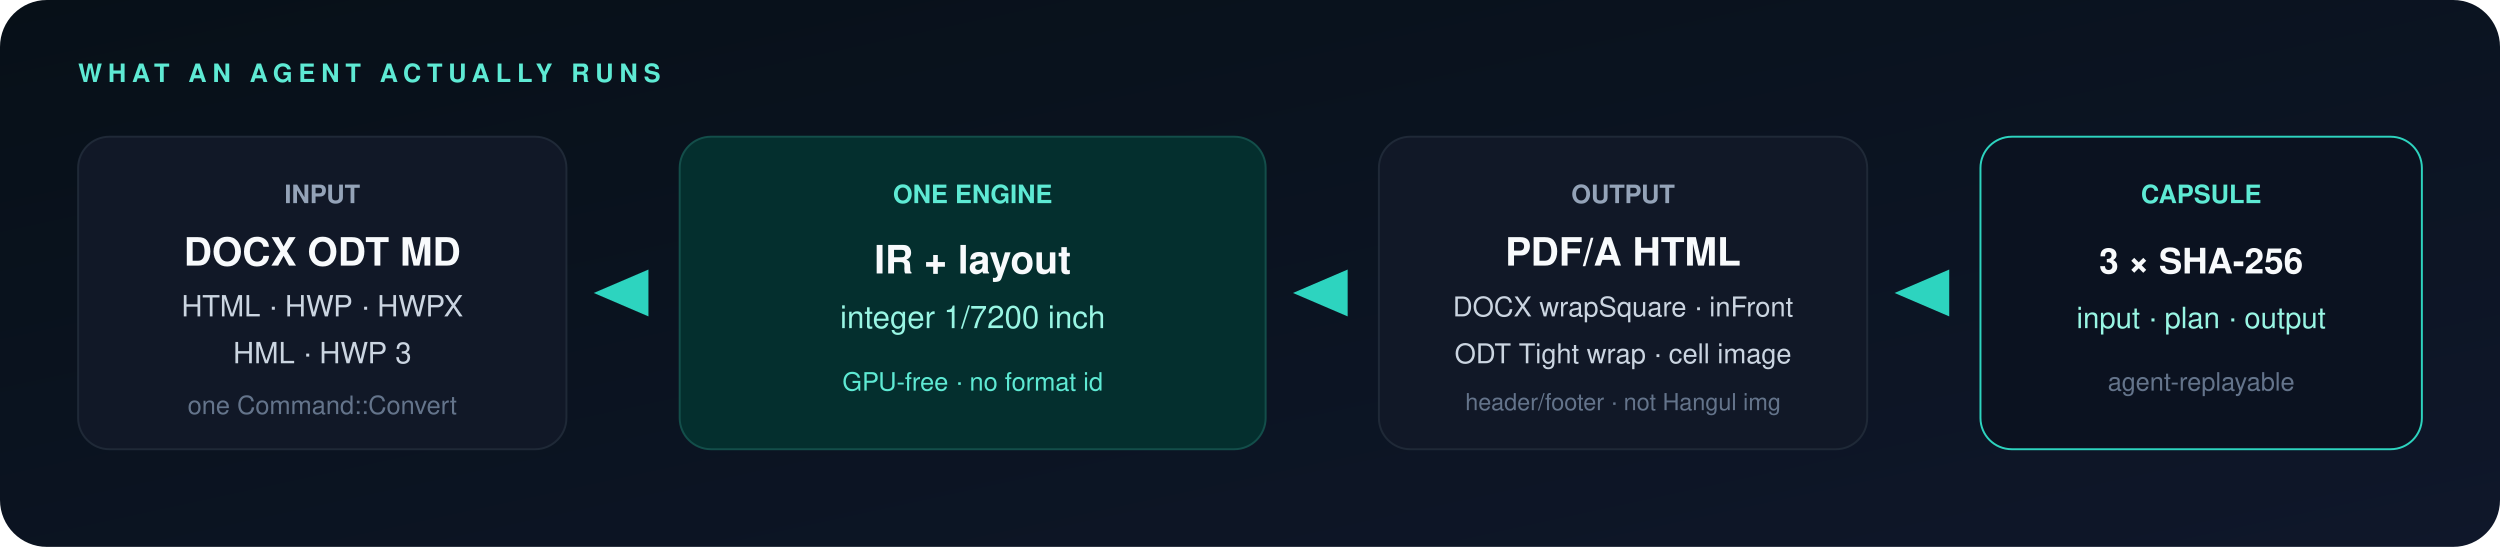
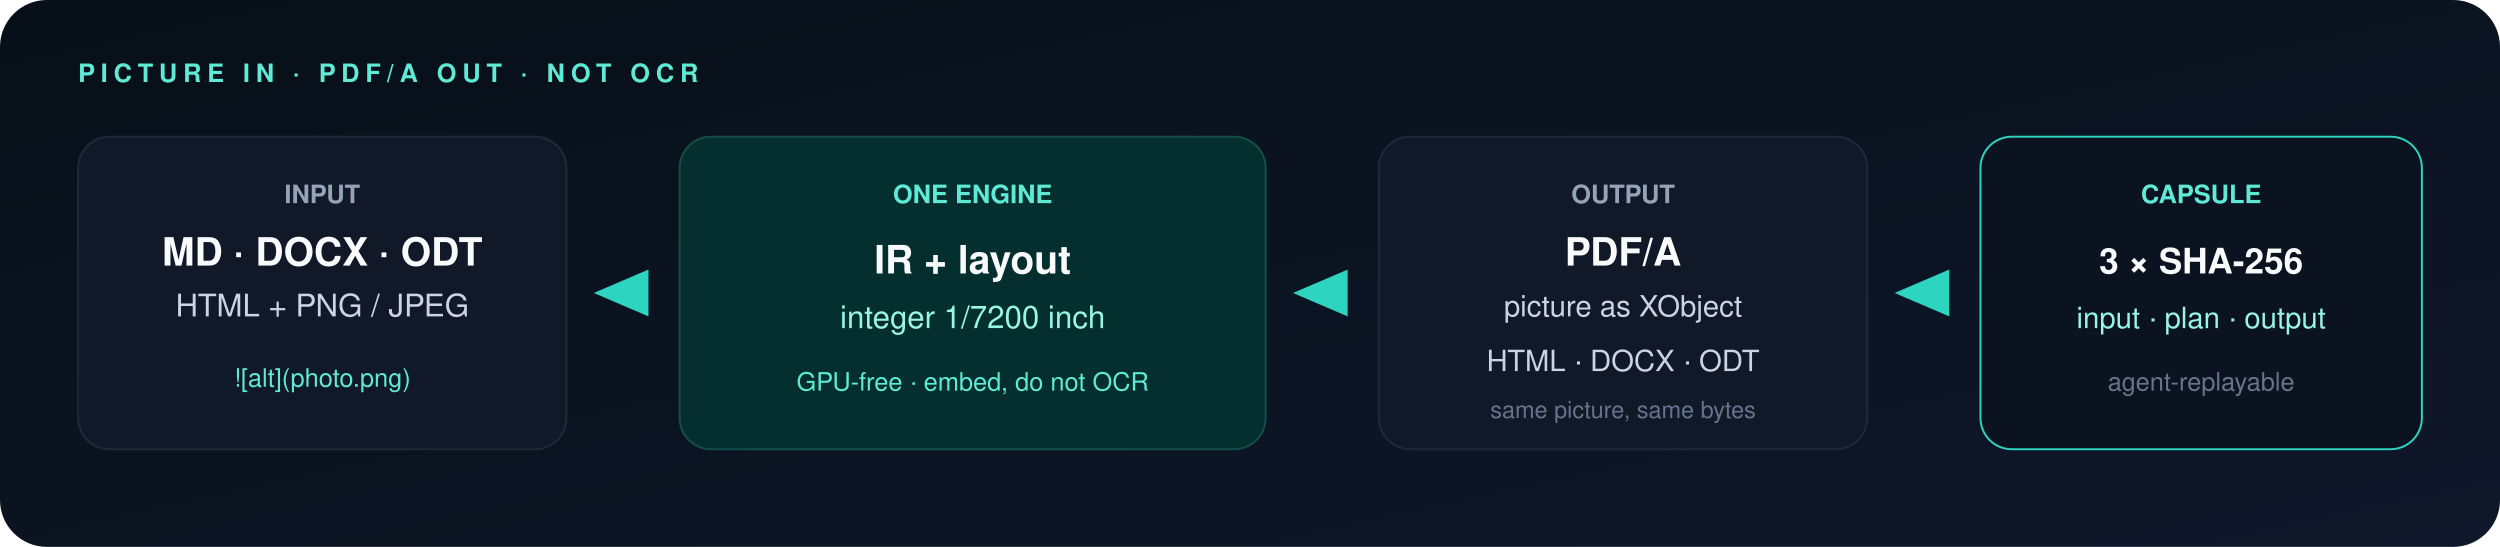
- <svg xmlns="http://www.w3.org/2000/svg" width="1280" height="280" viewBox="0 0 1280 280" role="img" aria-label="Input formats to one integer engine to PDF/A HTML page header/footer DOCX wrapSquare behindDoc inFront ODT nested lists Tight wrap cell PNG JPEG float and cell XObject to capsule hashes">
+ <svg xmlns="http://www.w3.org/2000/svg" width="1280" height="280" viewBox="0 0 1280 280" role="img" aria-label="Picture in: Markdown DOCX ODT HTML with PNG or JPEG. One integer engine. PDF/A out with that picture as an XObject. Three capsule hashes. Not OCR.">
  <defs>
    <linearGradient id="pbg" x1="0" y1="0" x2="1" y2="1">
      <stop offset="0%" stop-color="#071018" />
      <stop offset="100%" stop-color="#0f172a" />
    </linearGradient>
  </defs>
  <rect width="1280" height="280" rx="24" fill="url(#pbg)" />
-   <text x="40" y="42" fill="#5eead4" font-family="ui-sans-serif, Segoe UI, Helvetica, Arial" font-size="13" font-weight="700" letter-spacing="3">WHAT AN AGENT ACTUALLY RUNS</text>
+   <text x="40" y="42" fill="#5eead4" font-family="ui-sans-serif, Segoe UI, Helvetica, Arial" font-size="13" font-weight="700" letter-spacing="3">PICTURE IN · PDF/A OUT · NOT OCR</text>
  <g font-family="ui-sans-serif, Segoe UI, Helvetica, Arial">
    <rect x="40" y="70" width="250" height="160" rx="16" fill="#111827" stroke="#1f2937" />
    <text x="165" y="104" text-anchor="middle" fill="#94a3b8" font-size="13" font-weight="700">INPUT</text>
-     <text x="165" y="136" text-anchor="middle" fill="#f8fafc" font-size="20" font-weight="800">DOCX ODT MD</text>
-     <text x="165" y="162" text-anchor="middle" fill="#cbd5e1" font-size="15">HTML · HWP · HWPX</text>
-     <text x="165" y="186" text-anchor="middle" fill="#cbd5e1" font-size="15">HML · HWP 3</text>
-     <text x="165" y="212" text-anchor="middle" fill="#64748b" font-size="13">one Command::Convert</text>
+     <text x="165" y="136" text-anchor="middle" fill="#f8fafc" font-size="20" font-weight="800">MD · DOCX · ODT</text>
+     <text x="165" y="162" text-anchor="middle" fill="#cbd5e1" font-size="16">HTML + PNG / JPEG</text>
+     <text x="165" y="198" text-anchor="middle" fill="#5eead4" font-size="13">![alt](photo.png)</text>
    <polygon points="304,150 332,138 332,162" fill="#2dd4bf" />
    <rect x="348" y="70" width="300" height="160" rx="16" fill="#042f2e" stroke="#134e4a" />
    <text x="498" y="104" text-anchor="middle" fill="#5eead4" font-size="13" font-weight="700">ONE ENGINE</text>
    <text x="498" y="140" text-anchor="middle" fill="#f8fafc" font-size="20" font-weight="800">IR + layout</text>
    <text x="498" y="168" text-anchor="middle" fill="#99f6e4" font-size="16">integer 1/7200 inch</text>
-     <text x="498" y="200" text-anchor="middle" fill="#5eead4" font-size="13">GPU-free · no format id</text>
+     <text x="498" y="200" text-anchor="middle" fill="#5eead4" font-size="13">GPU-free · embed, do not OCR</text>
    <polygon points="662,150 690,138 690,162" fill="#2dd4bf" />
    <rect x="706" y="70" width="250" height="160" rx="16" fill="#111827" stroke="#1f2937" />
    <text x="831" y="104" text-anchor="middle" fill="#94a3b8" font-size="13" font-weight="700">OUTPUT</text>
-     <text x="831" y="136" text-anchor="middle" fill="#f8fafc" font-size="20" font-weight="800">PDF/A HTML</text>
-     <text x="831" y="162" text-anchor="middle" fill="#cbd5e1" font-size="14">DOCX wrapSquare · inFront</text>
-     <text x="831" y="186" text-anchor="middle" fill="#cbd5e1" font-size="14">ODT Tight wrap · cell image</text>
-     <text x="831" y="210" text-anchor="middle" fill="#64748b" font-size="12">header/footer · not Hangul img</text>
+     <text x="831" y="136" text-anchor="middle" fill="#f8fafc" font-size="20" font-weight="800">PDF/A</text>
+     <text x="831" y="162" text-anchor="middle" fill="#cbd5e1" font-size="15">picture as XObject</text>
+     <text x="831" y="190" text-anchor="middle" fill="#cbd5e1" font-size="15">HTML · DOCX · ODT</text>
+     <text x="831" y="214" text-anchor="middle" fill="#64748b" font-size="12">same picture, same bytes</text>
    <polygon points="970,150 998,138 998,162" fill="#2dd4bf" />
    <rect x="1014" y="70" width="226" height="160" rx="16" fill="#0b1220" stroke="#2dd4bf" />
    <text x="1127" y="104" text-anchor="middle" fill="#5eead4" font-size="13" font-weight="700">CAPSULE</text>
    <text x="1127" y="140" text-anchor="middle" fill="#f8fafc" font-size="18" font-weight="800">3 × SHA-256</text>
    <text x="1127" y="168" text-anchor="middle" fill="#99f6e4" font-size="15">input · plan · output</text>
    <text x="1127" y="200" text-anchor="middle" fill="#64748b" font-size="13">agent-replayable</text>
  </g>
</svg>
